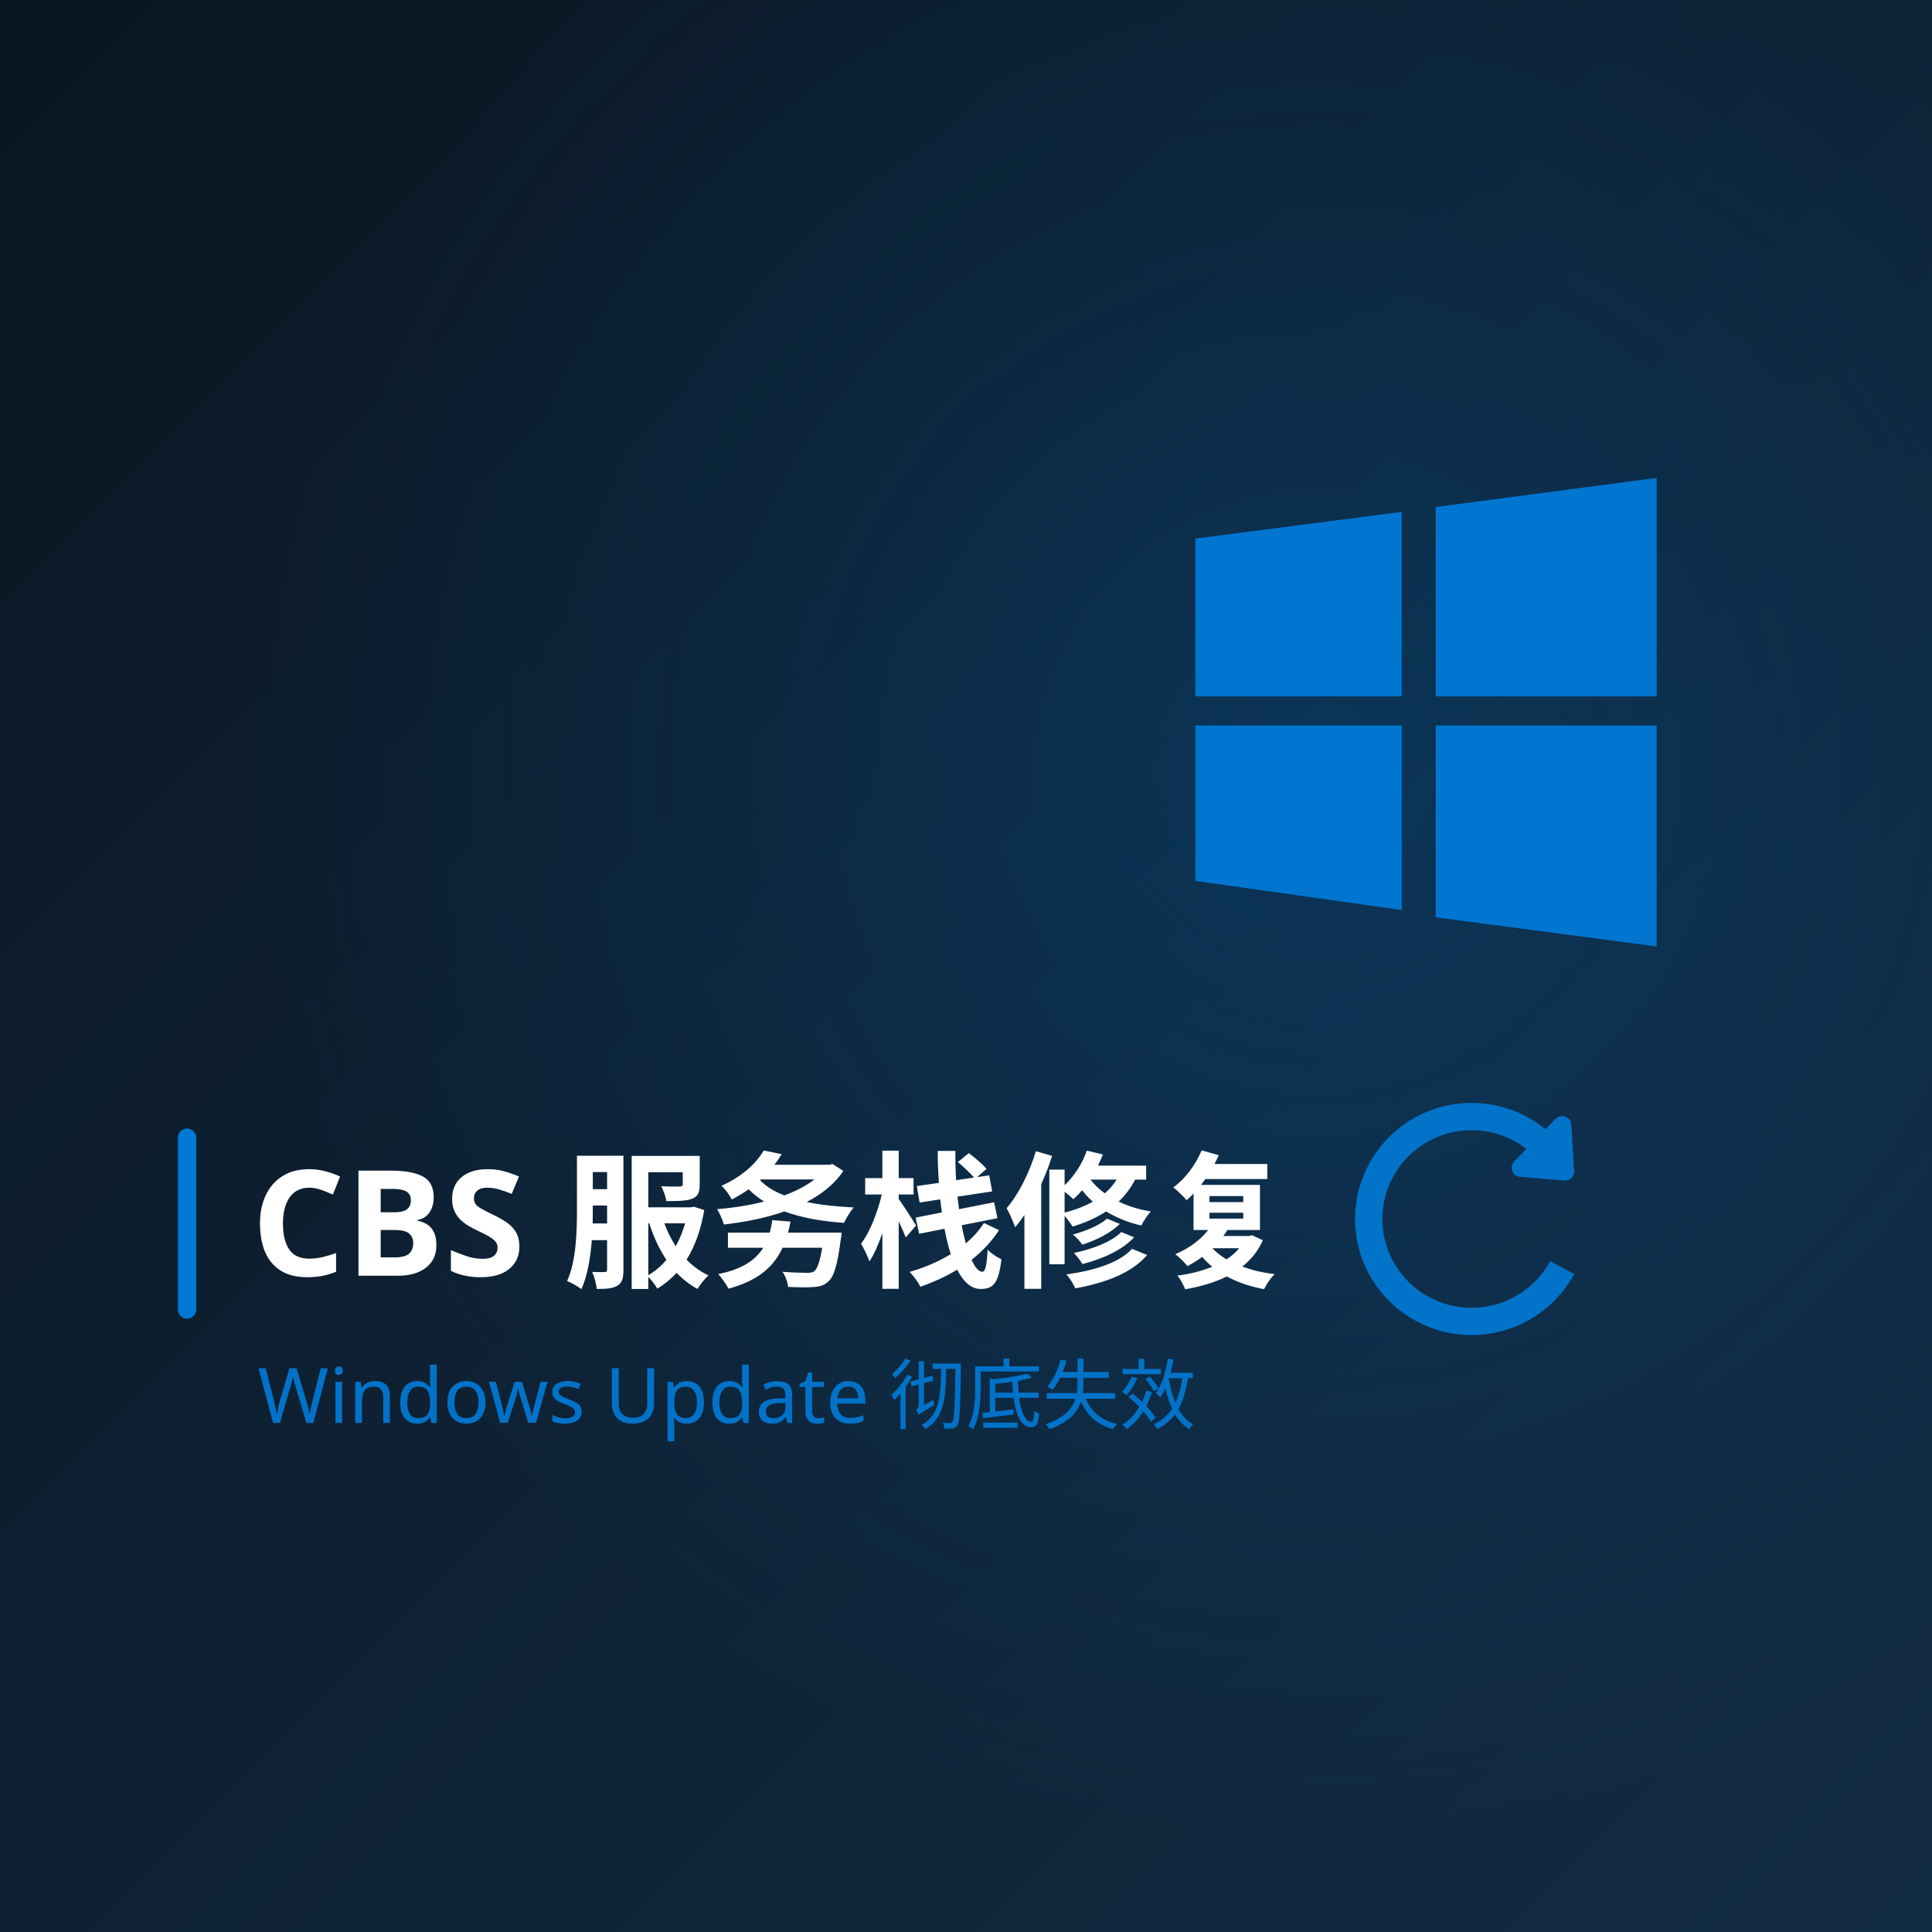
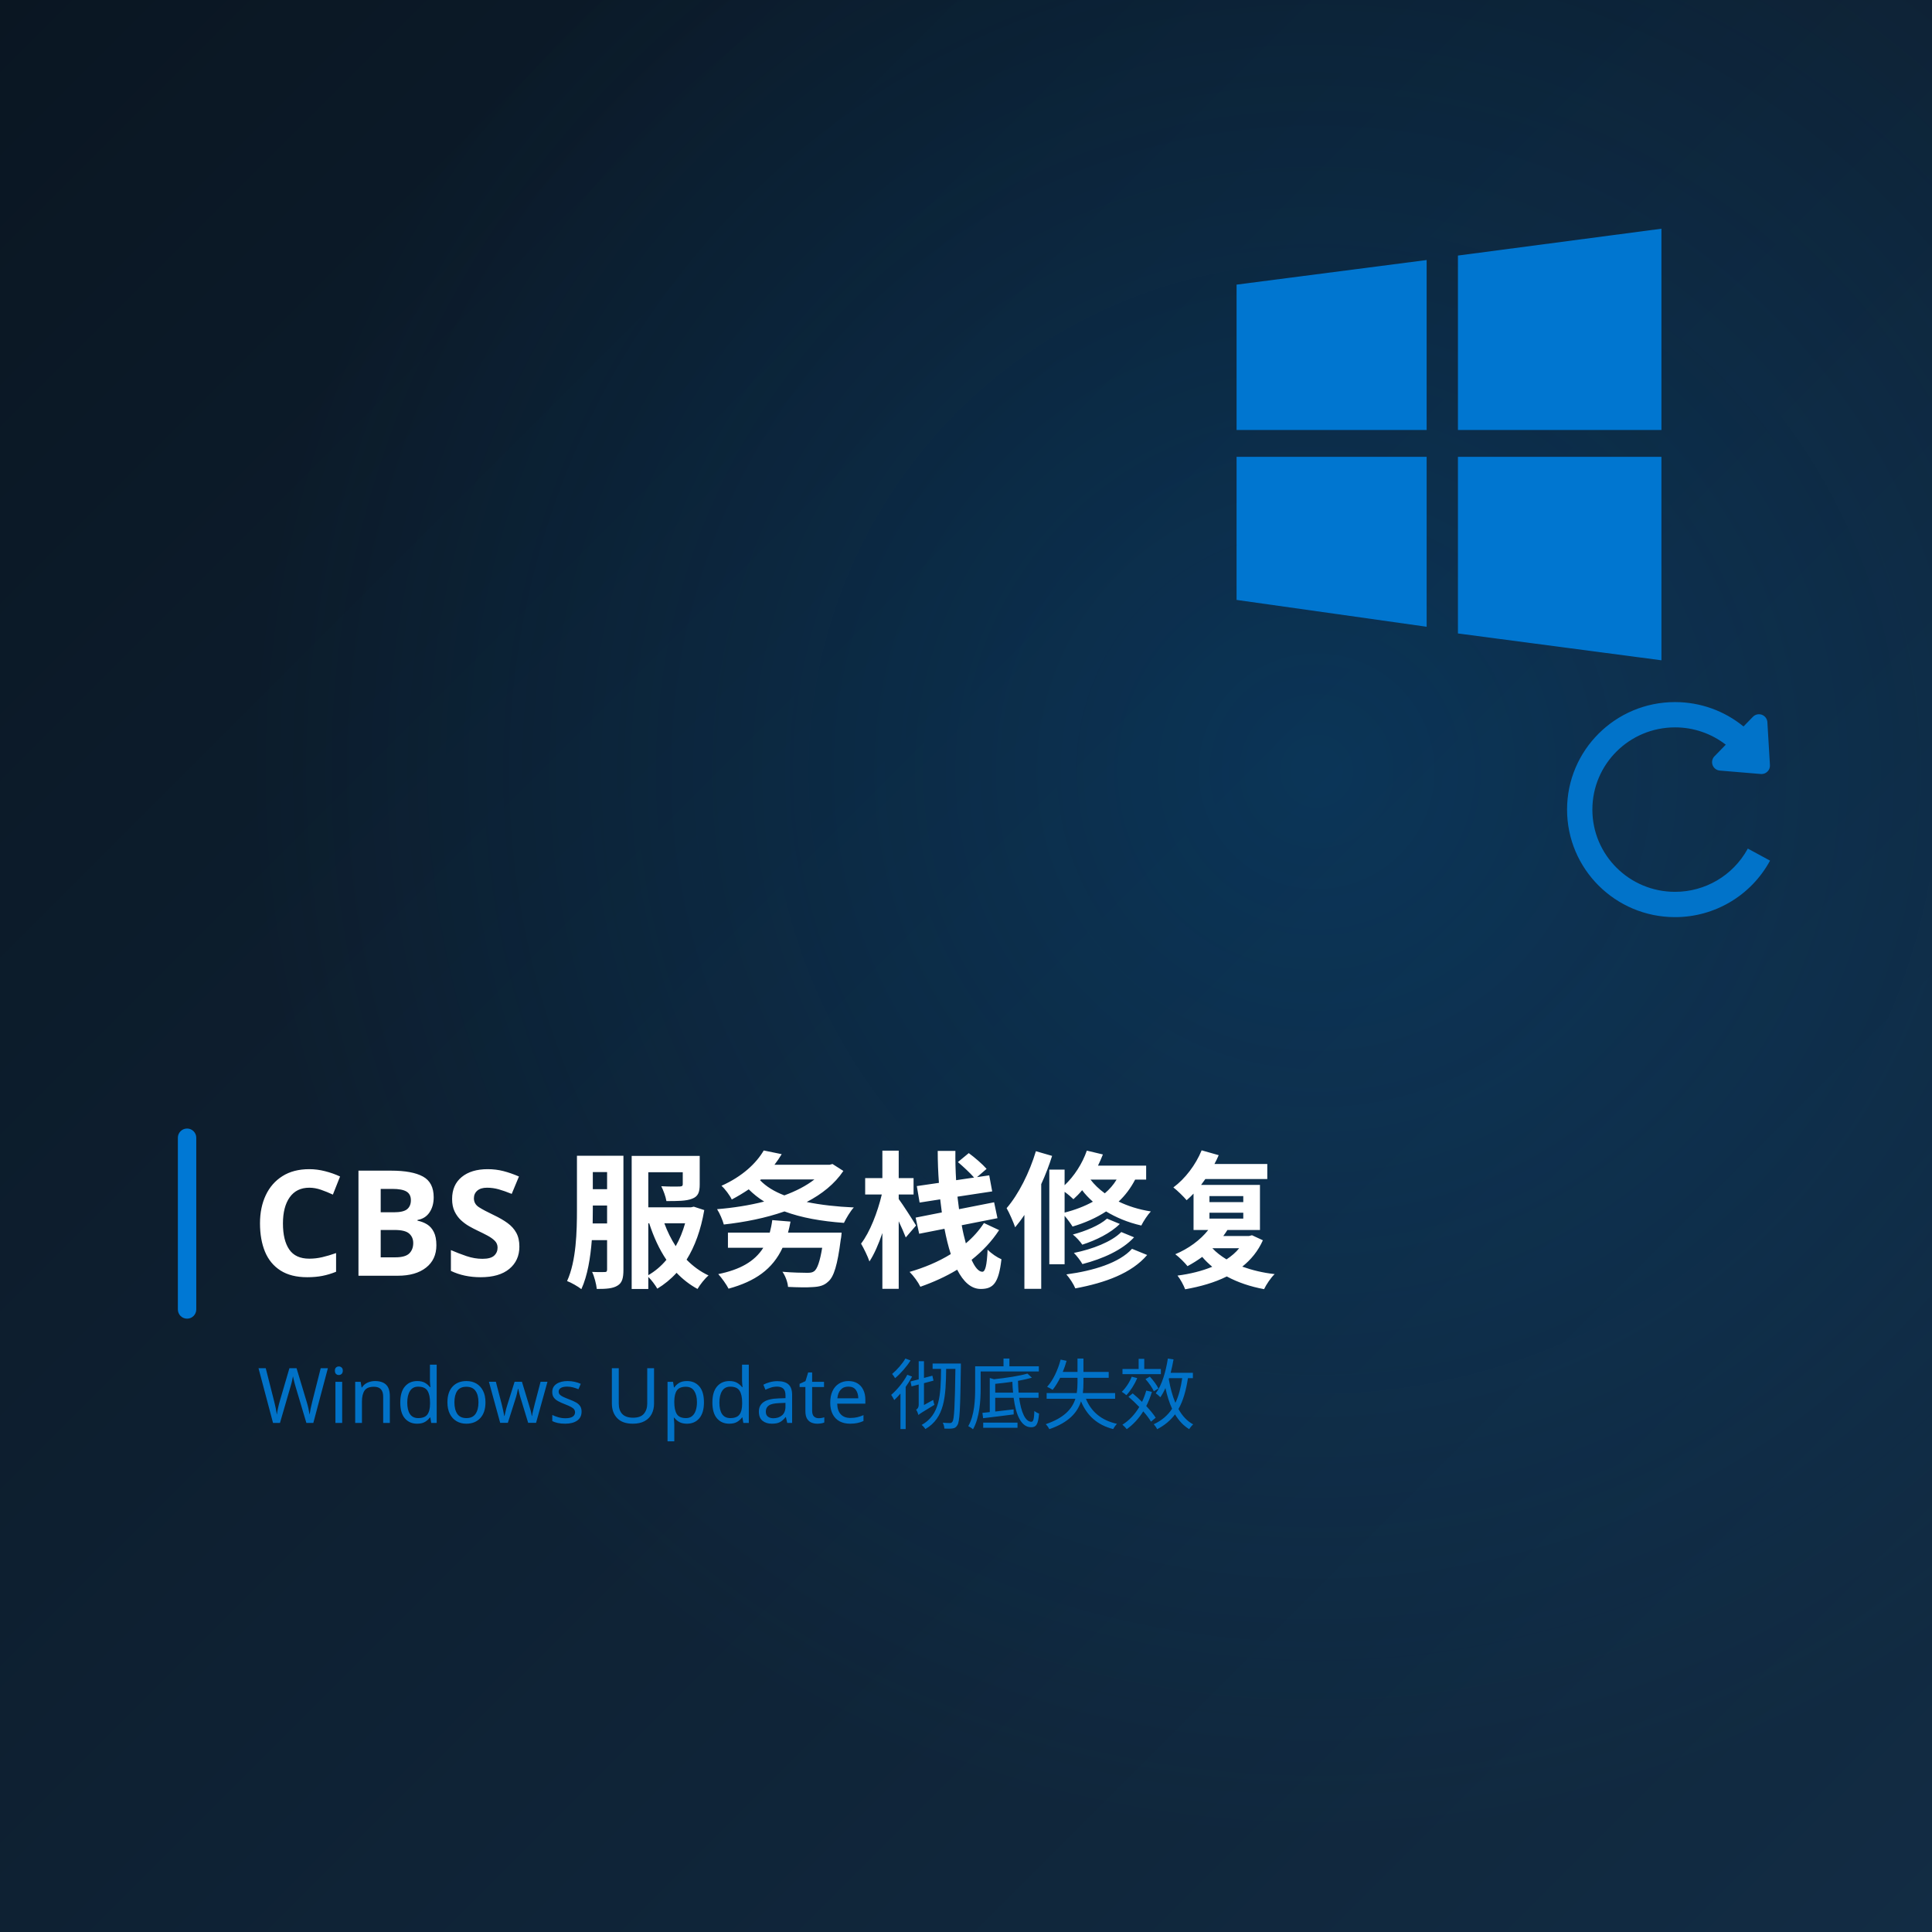
<svg xmlns="http://www.w3.org/2000/svg" width="630" height="630" viewBox="0 0 630 630" font-family="Microsoft YaHei, PingFang SC, sans-serif">
  <defs>
    <linearGradient id="bg" x1="0" y1="0" x2="1" y2="1">
      <stop offset="0%" stop-color="#0a1622" />
      <stop offset="100%" stop-color="#122c44" />
    </linearGradient>
    <radialGradient id="glow" cx="68%" cy="40%" r="55%">
      <stop offset="0%" stop-color="#0078d4" stop-opacity="0.22" />
      <stop offset="100%" stop-color="#0078d4" stop-opacity="0" />
    </radialGradient>
  </defs>
  <rect width="630" height="630" fill="url(#bg)" />
  <rect width="630" height="630" fill="url(#glow)" />
-   <g transform="translate(370.00,140.00) scale(7.91667)" opacity="0.97">
+   <g transform="translate(385.00,60.00) scale(7.29167)" opacity="0.97">
    <g fill="#0078d4">
      <path d="M2.5 4.5 L11 3.4 V11 H2.5 Z" />
      <path d="M12.4 3.2 L21.5 2 V11 H12.4 Z" />
      <path d="M2.5 12.2 H11 V19.8 L2.5 18.6 Z" />
      <path d="M12.4 12.2 H21.5 V21.3 L12.4 20.1 Z" />
    </g>
  </g>
-   <g transform="translate(430.00,350.00) scale(0.09277)" opacity="0.92">
+   <g transform="translate(500.00,220.00) scale(0.08594)" opacity="0.92">
    <g fill="#0078d4">
      <path d="M537.6 104c96.64 0 187.84 33.6 259.84 92.544l35.712-36.672a32 32 0 0 1 54.656 18.048l0.256 2.368 9.728 162.816a32 32 0 0 1-32.256 33.92l-2.368-0.128-155.648-12.992a32 32 0 0 1-22.08-52.16l1.856-2.048 42.88-44.032A313.6 313.6 0 0 0 537.6 200C364.352 200 224 339.712 224 512s140.352 312 313.6 312a313.728 313.728 0 0 0 274.56-161.088l1.664-3.008 84.352 45.76A409.728 409.728 0 0 1 537.6 920C311.424 920 128 737.408 128 512s183.424-408 409.6-408z" />
    </g>
  </g>
  <rect x="58" y="368" width="6" height="62" fill="#0078d4" rx="3" />
  <text x="82" y="416" font-size="48" font-weight="bold" fill="#ffffff">CBS 服务栈修复</text>
  <text x="84" y="464" font-size="25" fill="#0078d4" opacity="0.92">Windows Update 彻底失效</text>
</svg>
